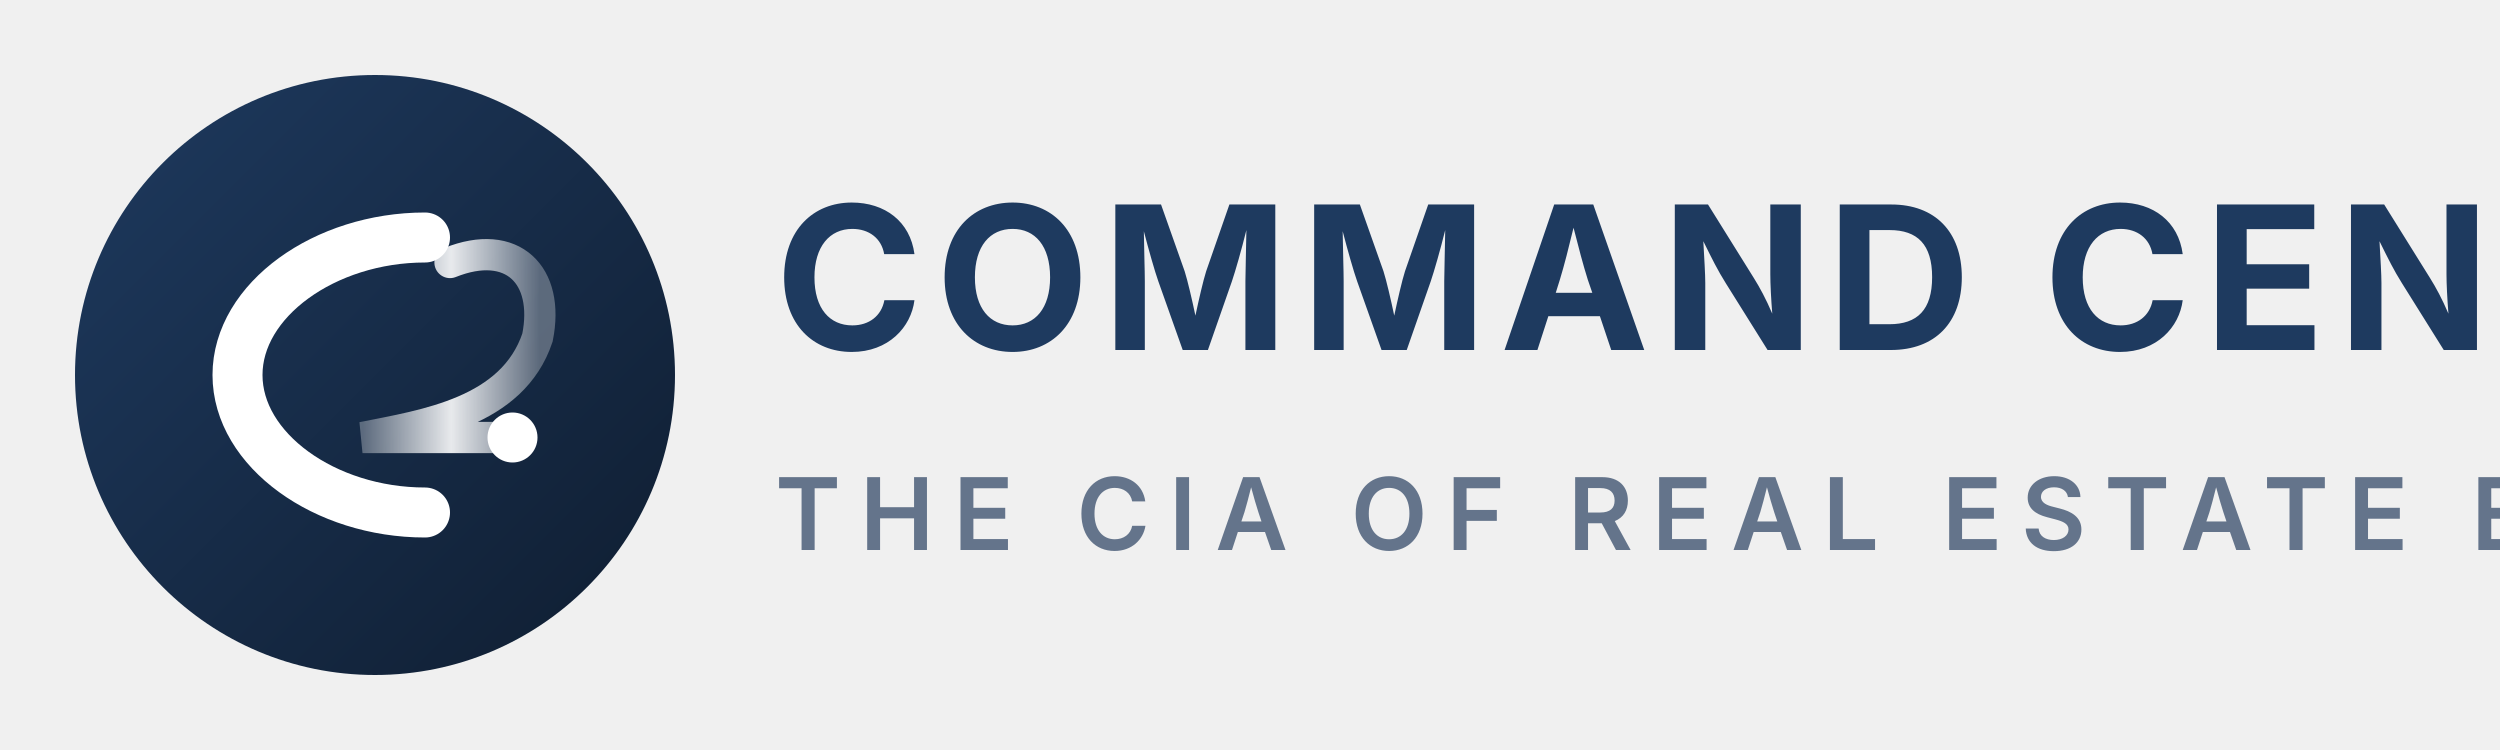
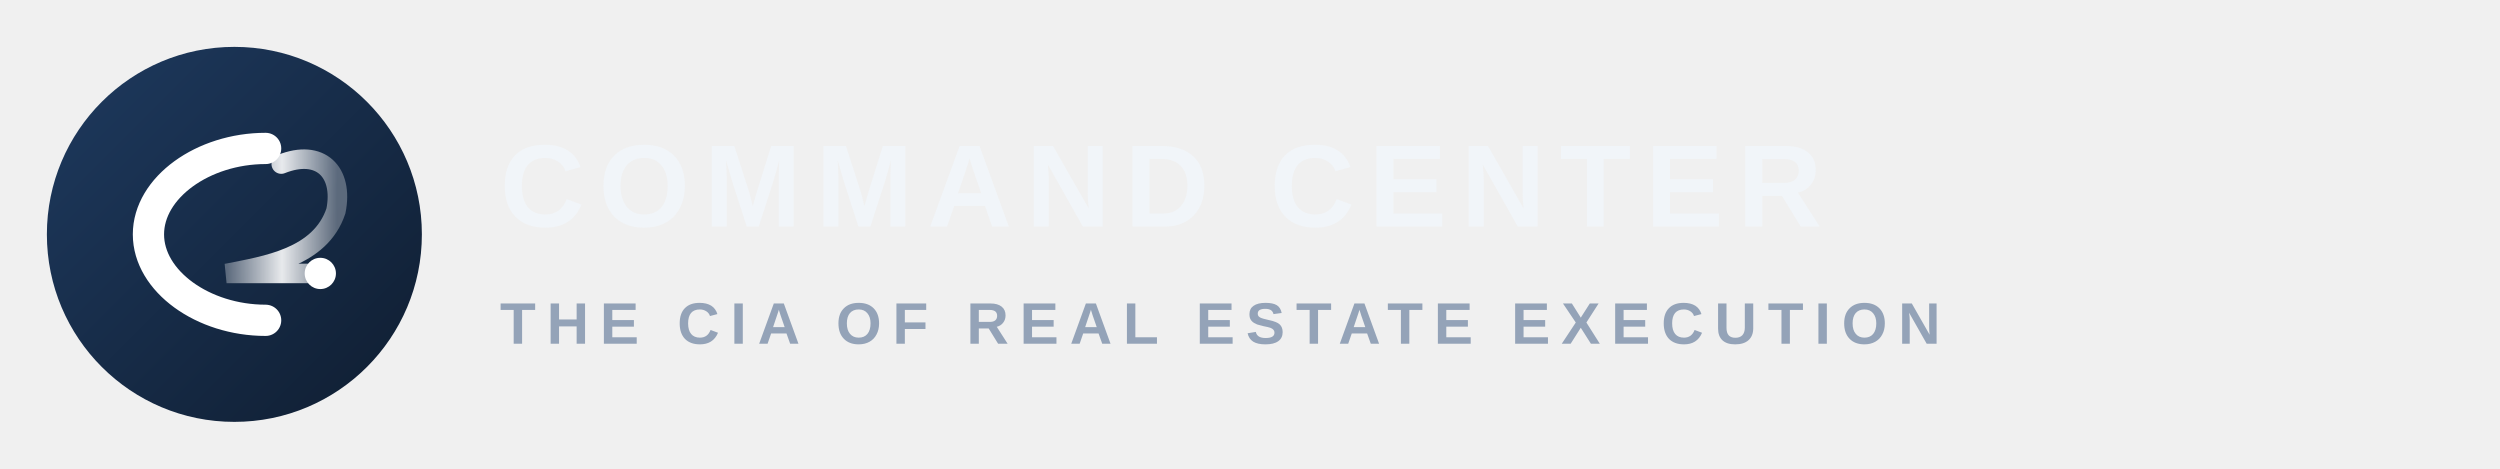
- <svg xmlns="http://www.w3.org/2000/svg" width="200" height="60" viewBox="0 0 200 60">
+ <svg xmlns="http://www.w3.org/2000/svg" width="320" height="60" viewBox="0 0 320 60">
  <defs>
    <linearGradient id="logoBgGrad" x1="0%" y1="0%" x2="100%" y2="100%">
      <stop offset="0%" stop-color="#1e3a5f" />
      <stop offset="100%" stop-color="#0f1d30" />
    </linearGradient>
    <linearGradient id="logoOrbitGrad" x1="0%" y1="0%" x2="100%" y2="0%">
      <stop offset="0%" stop-color="rgba(255,255,255,0.3)" />
      <stop offset="50%" stop-color="rgba(255,255,255,0.9)" />
      <stop offset="100%" stop-color="rgba(255,255,255,0.3)" />
    </linearGradient>
  </defs>
  <g transform="translate(30, 30)">
    <circle cx="0" cy="0" r="24" fill="url(#logoBgGrad)" />
    <path d="M 4 -11 C -4 -11, -11 -6, -11 0 C -11 6, -4 11, 4 11" stroke="white" stroke-width="4" stroke-linecap="round" fill="none" />
    <path d="M 6 -9 C 11 -11, 14 -8, 13 -3 C 11 3, 4 4, -1 5 L 11 5" stroke="url(#logoOrbitGrad)" stroke-width="2.5" stroke-linecap="round" fill="none" />
    <circle cx="11" cy="5" r="2" fill="white" />
  </g>
-   <g fill="#1e3a5f">
-     <text x="62" y="28" font-family="system-ui, -apple-system, sans-serif" font-size="16" font-weight="700" letter-spacing="1">
-       COMMAND CENTER
-     </text>
-     <text x="62" y="44" font-family="system-ui, -apple-system, sans-serif" font-size="8" font-weight="600" letter-spacing="1.5" fill="#64748b">
-       THE CIA OF REAL ESTATE EXECUTION
-     </text>
+   <g>
+     <text x="64" y="29" font-family="system-ui, -apple-system, 'Segoe UI', Arial, sans-serif" font-size="15" font-weight="700" letter-spacing="1.8" fill="#F1F5F9">COMMAND CENTER</text>
+     <text x="64" y="44" font-family="system-ui, -apple-system, 'Segoe UI', Arial, sans-serif" font-size="7.5" font-weight="600" letter-spacing="1.4" fill="#94A3B8">THE CIA OF REAL ESTATE EXECUTION</text>
  </g>
</svg>
